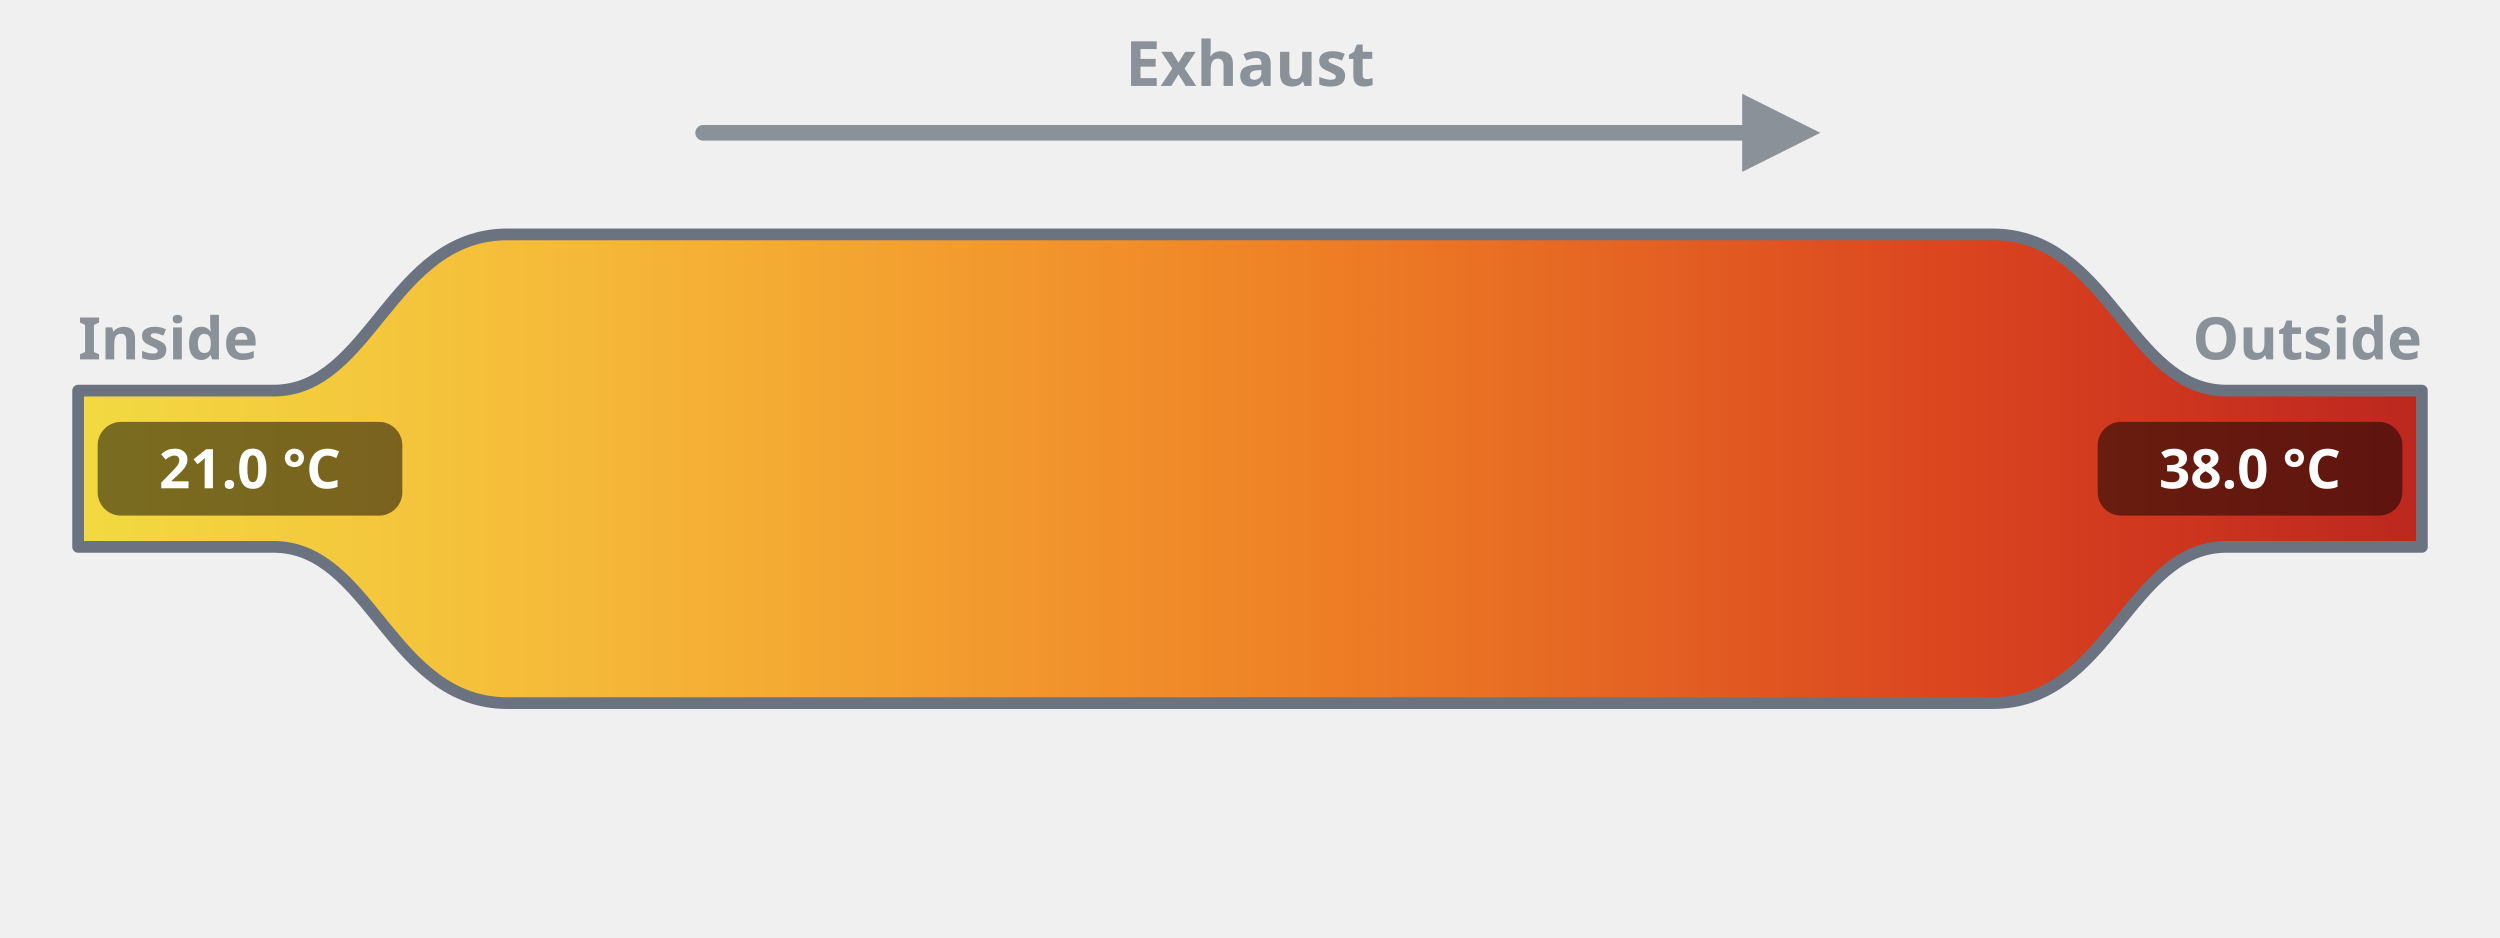
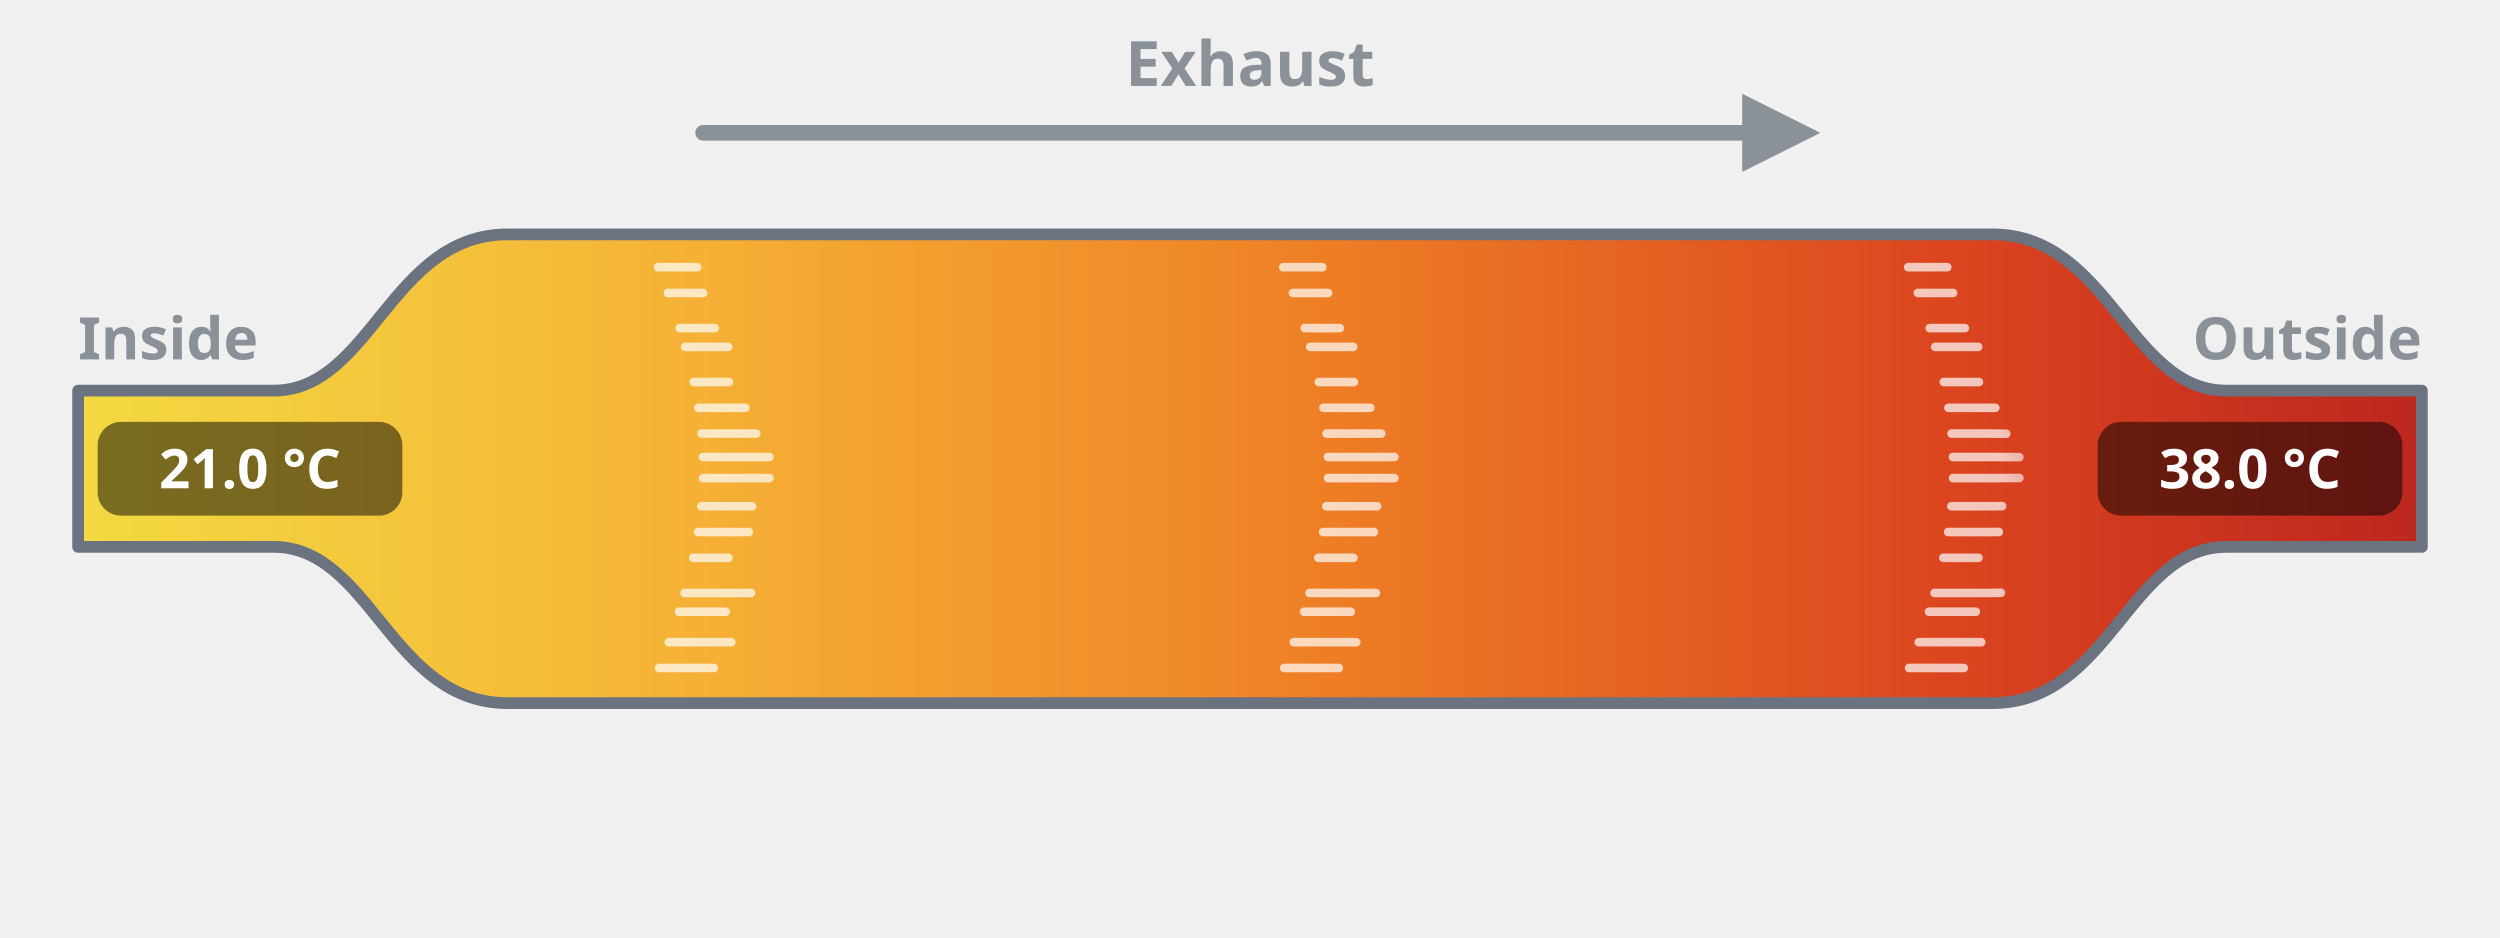
<svg xmlns="http://www.w3.org/2000/svg" viewBox="0 0 640 240" width="640" height="240" font-family="sans-serif">
  <defs>
    <linearGradient id="temp" x1="20" y1="0" x2="620" y2="0" gradientUnits="userSpaceOnUse">
      <stop offset="0.000" stop-color="#f2da41" />
      <stop offset="0.067" stop-color="#f3d03e" />
      <stop offset="0.133" stop-color="#f4c63c" />
      <stop offset="0.200" stop-color="#f5bb39" />
      <stop offset="0.267" stop-color="#f5b035" />
      <stop offset="0.333" stop-color="#f3a431" />
      <stop offset="0.400" stop-color="#f2972d" />
      <stop offset="0.467" stop-color="#f08b29" />
      <stop offset="0.533" stop-color="#ee7e25" />
      <stop offset="0.600" stop-color="#e97024" />
      <stop offset="0.667" stop-color="#e46222" />
      <stop offset="0.733" stop-color="#df5321" />
      <stop offset="0.800" stop-color="#db451f" />
      <stop offset="0.867" stop-color="#d23a1f" />
      <stop offset="0.933" stop-color="#c7301f" />
      <stop offset="1.000" stop-color="#bc271f" />
    </linearGradient>
    <marker id="head" viewBox="0 0 10 10" refX="7" refY="5" markerWidth="5" markerHeight="5" orient="auto-start-reverse">
      <path d="M0,0 L10,5 L0,10 Z" fill="#8a9199" />
    </marker>
+     <style>@keyframes airflow-out{to{stroke-dashoffset:-160}}@keyframes airflow-in{to{stroke-dashoffset:160}}.airflow path{fill:none;stroke:#fff;stroke-width:2.2;stroke-linecap:round}@media (prefers-reduced-motion:reduce){.airflow{display:none}}</style>
+     <linearGradient id="airflow-fade" x1="88" y1="0" x2="552" y2="0" gradientUnits="userSpaceOnUse">
+       <stop offset="0" stop-color="#000" />
+       <stop offset="0.086" stop-color="#fff" />
+       <stop offset="0.914" stop-color="#fff" />
+       <stop offset="1" stop-color="#000" />
+     </linearGradient>
+     <mask id="airflow-mask" maskUnits="userSpaceOnUse" x="0" y="0" width="640" height="240">
+       <rect width="640" height="240" fill="url(#airflow-fade)" />
+     </mask>
  </defs>
  <line x1="180" y1="34" x2="460" y2="34" stroke="#8a9199" stroke-width="4" stroke-linecap="round" marker-end="url(#head)" />
  <text x="320" y="22" text-anchor="middle" font-size="16" font-weight="bold" fill="#8a9199">Exhaust</text>
  <path d="M 20,100 L 70,100 C 95,100 100,60 130,60 L 510,60 C 540,60 545,100 570,100 L 620,100 L 620,140 L 570,140 C 545,140 540,180 510,180 L 130,180 C 100,180 95,140 70,140 L 20,140 Z" fill="url(#temp)" stroke="#6b7280" stroke-width="3" stroke-linejoin="round" />
+   <g class="airflow" mask="url(#airflow-mask)" opacity="0.7">
+     <path d="M 20,102.8 L 70,102.8 C 95,102.8 100,68.4 130,68.4 L 510,68.4 C 540,68.4 545,102.8 570,102.8 L 620,102.8" stroke-dasharray="10 150" style="animation:airflow-out 1.359s linear -0.653s infinite" />
+     <path d="M 20,105.0 L 70,105.0 C 95,105.0 100,75.0 130,75.0 L 510,75.0 C 540,75.0 545,105.0 570,105.0 L 620,105.0" stroke-dasharray="9 151" style="animation:airflow-out 1.500s linear -1.380s infinite" />
+     <path d="M 20,108.0 L 70,108.0 C 95,108.0 100,84.0 130,84.0 L 510,84.0 C 540,84.0 545,108.0 570,108.0 L 620,108.0" stroke-dasharray="9 151" style="animation:airflow-out 1.581s linear -0.854s infinite" />
+     <path d="M 20,109.6 L 70,109.6 C 95,109.6 100,88.8 130,88.8 L 510,88.8 C 540,88.8 545,109.6 570,109.6 L 620,109.6" stroke-dasharray="11 149" style="animation:airflow-out 1.322s linear -0.344s infinite" />
+     <path d="M 20,112.6 L 70,112.6 C 95,112.6 100,97.8 130,97.8 L 510,97.8 C 540,97.8 545,112.6 570,112.6 L 620,112.6" stroke-dasharray="9 151" style="animation:airflow-out 1.322s linear -1.071s infinite" />
+     <path d="M 20,114.8 L 70,114.8 C 95,114.8 100,104.4 130,104.4 L 510,104.4 C 540,104.4 545,114.8 570,114.8 L 620,114.8" stroke-dasharray="12 148" style="animation:airflow-out 1.616s linear -0.469s infinite" />
+     <path d="M 20,117.0 L 70,117.0 C 95,117.0 100,111.0 130,111.0 L 510,111.0 C 540,111.0 545,117.0 570,117.0 L 620,117.0" stroke-dasharray="14 146" style="animation:airflow-out 1.653s linear -1.008s infinite" />
+     <path d="M 20,119.0 L 70,119.0 C 95,119.0 100,117.0 130,117.0 L 510,117.0 C 540,117.0 545,119.0 570,119.0 L 620,119.0" stroke-dasharray="17 143" style="animation:airflow-out 1.581s linear -0.395s infinite" />
+     <path d="M 20,120.8 L 70,120.8 C 95,120.8 100,122.4 130,122.4 L 510,122.4 C 540,122.4 545,120.8 570,120.8 L 620,120.8" stroke-dasharray="17 143" style="animation:airflow-out 1.322s linear -0.013s infinite" />
+     <path d="M 20,123.2 L 70,123.2 C 95,123.2 100,129.6 130,129.6 L 510,129.6 C 540,129.6 545,123.2 570,123.2 L 620,123.2" stroke-dasharray="13 147" style="animation:airflow-out 1.322s linear -0.674s infinite" />
+     <path d="M 20,125.4 L 70,125.4 C 95,125.4 100,136.2 130,136.2 L 510,136.2 C 540,136.2 545,125.4 570,125.4 L 620,125.4" stroke-dasharray="13 147" style="animation:airflow-out 1.484s linear -0.237s infinite" />
+     <path d="M 20,127.6 L 70,127.6 C 95,127.6 100,142.8 130,142.8 L 510,142.8 C 540,142.8 545,127.6 570,127.6 L 620,127.6" stroke-dasharray="9 151" style="animation:airflow-out 1.672s linear -0.769s infinite" />
+     <path d="M 20,130.6 L 70,130.6 C 95,130.6 100,151.8 130,151.8 L 510,151.8 C 540,151.8 545,130.6 570,130.6 L 620,130.6" stroke-dasharray="17 143" style="animation:airflow-out 1.440s linear -0.677s infinite" />
+     <path d="M 20,132.2 L 70,132.2 C 95,132.2 100,156.6 130,156.6 L 510,156.6 C 540,156.6 545,132.2 570,132.2 L 620,132.2" stroke-dasharray="12 148" style="animation:airflow-out 1.672s linear -1.521s infinite" />
+     <path d="M 20,134.8 L 70,134.8 C 95,134.8 100,164.4 130,164.4 L 510,164.4 C 540,164.4 545,134.8 570,134.8 L 620,134.8" stroke-dasharray="16 144" style="animation:airflow-out 1.564s linear -0.563s infinite" />
+     <path d="M 20,137.0 L 70,137.0 C 95,137.0 100,171.0 130,171.0 L 510,171.0 C 540,171.0 545,137.0 570,137.0 L 620,137.0" stroke-dasharray="14 146" style="animation:airflow-out 1.399s linear -0.280s infinite" />
+   </g>
  <text x="20" y="92" font-size="15" font-weight="bold" fill="#8a9199">Inside</text>
  <text x="620" y="92" text-anchor="end" font-size="15" font-weight="bold" fill="#8a9199">Outside</text>
  <rect x="25" y="108" width="78" height="24" rx="6" fill="#000" fill-opacity="0.5" />
  <text x="64" y="125" text-anchor="middle" font-size="14" font-weight="bold" fill="#fff">21.0 °C</text>
  <rect x="537" y="108" width="78" height="24" rx="6" fill="#000" fill-opacity="0.5" />
  <text x="576" y="125" text-anchor="middle" font-size="14" font-weight="bold" fill="#fff">38.0 °C</text>
</svg>
